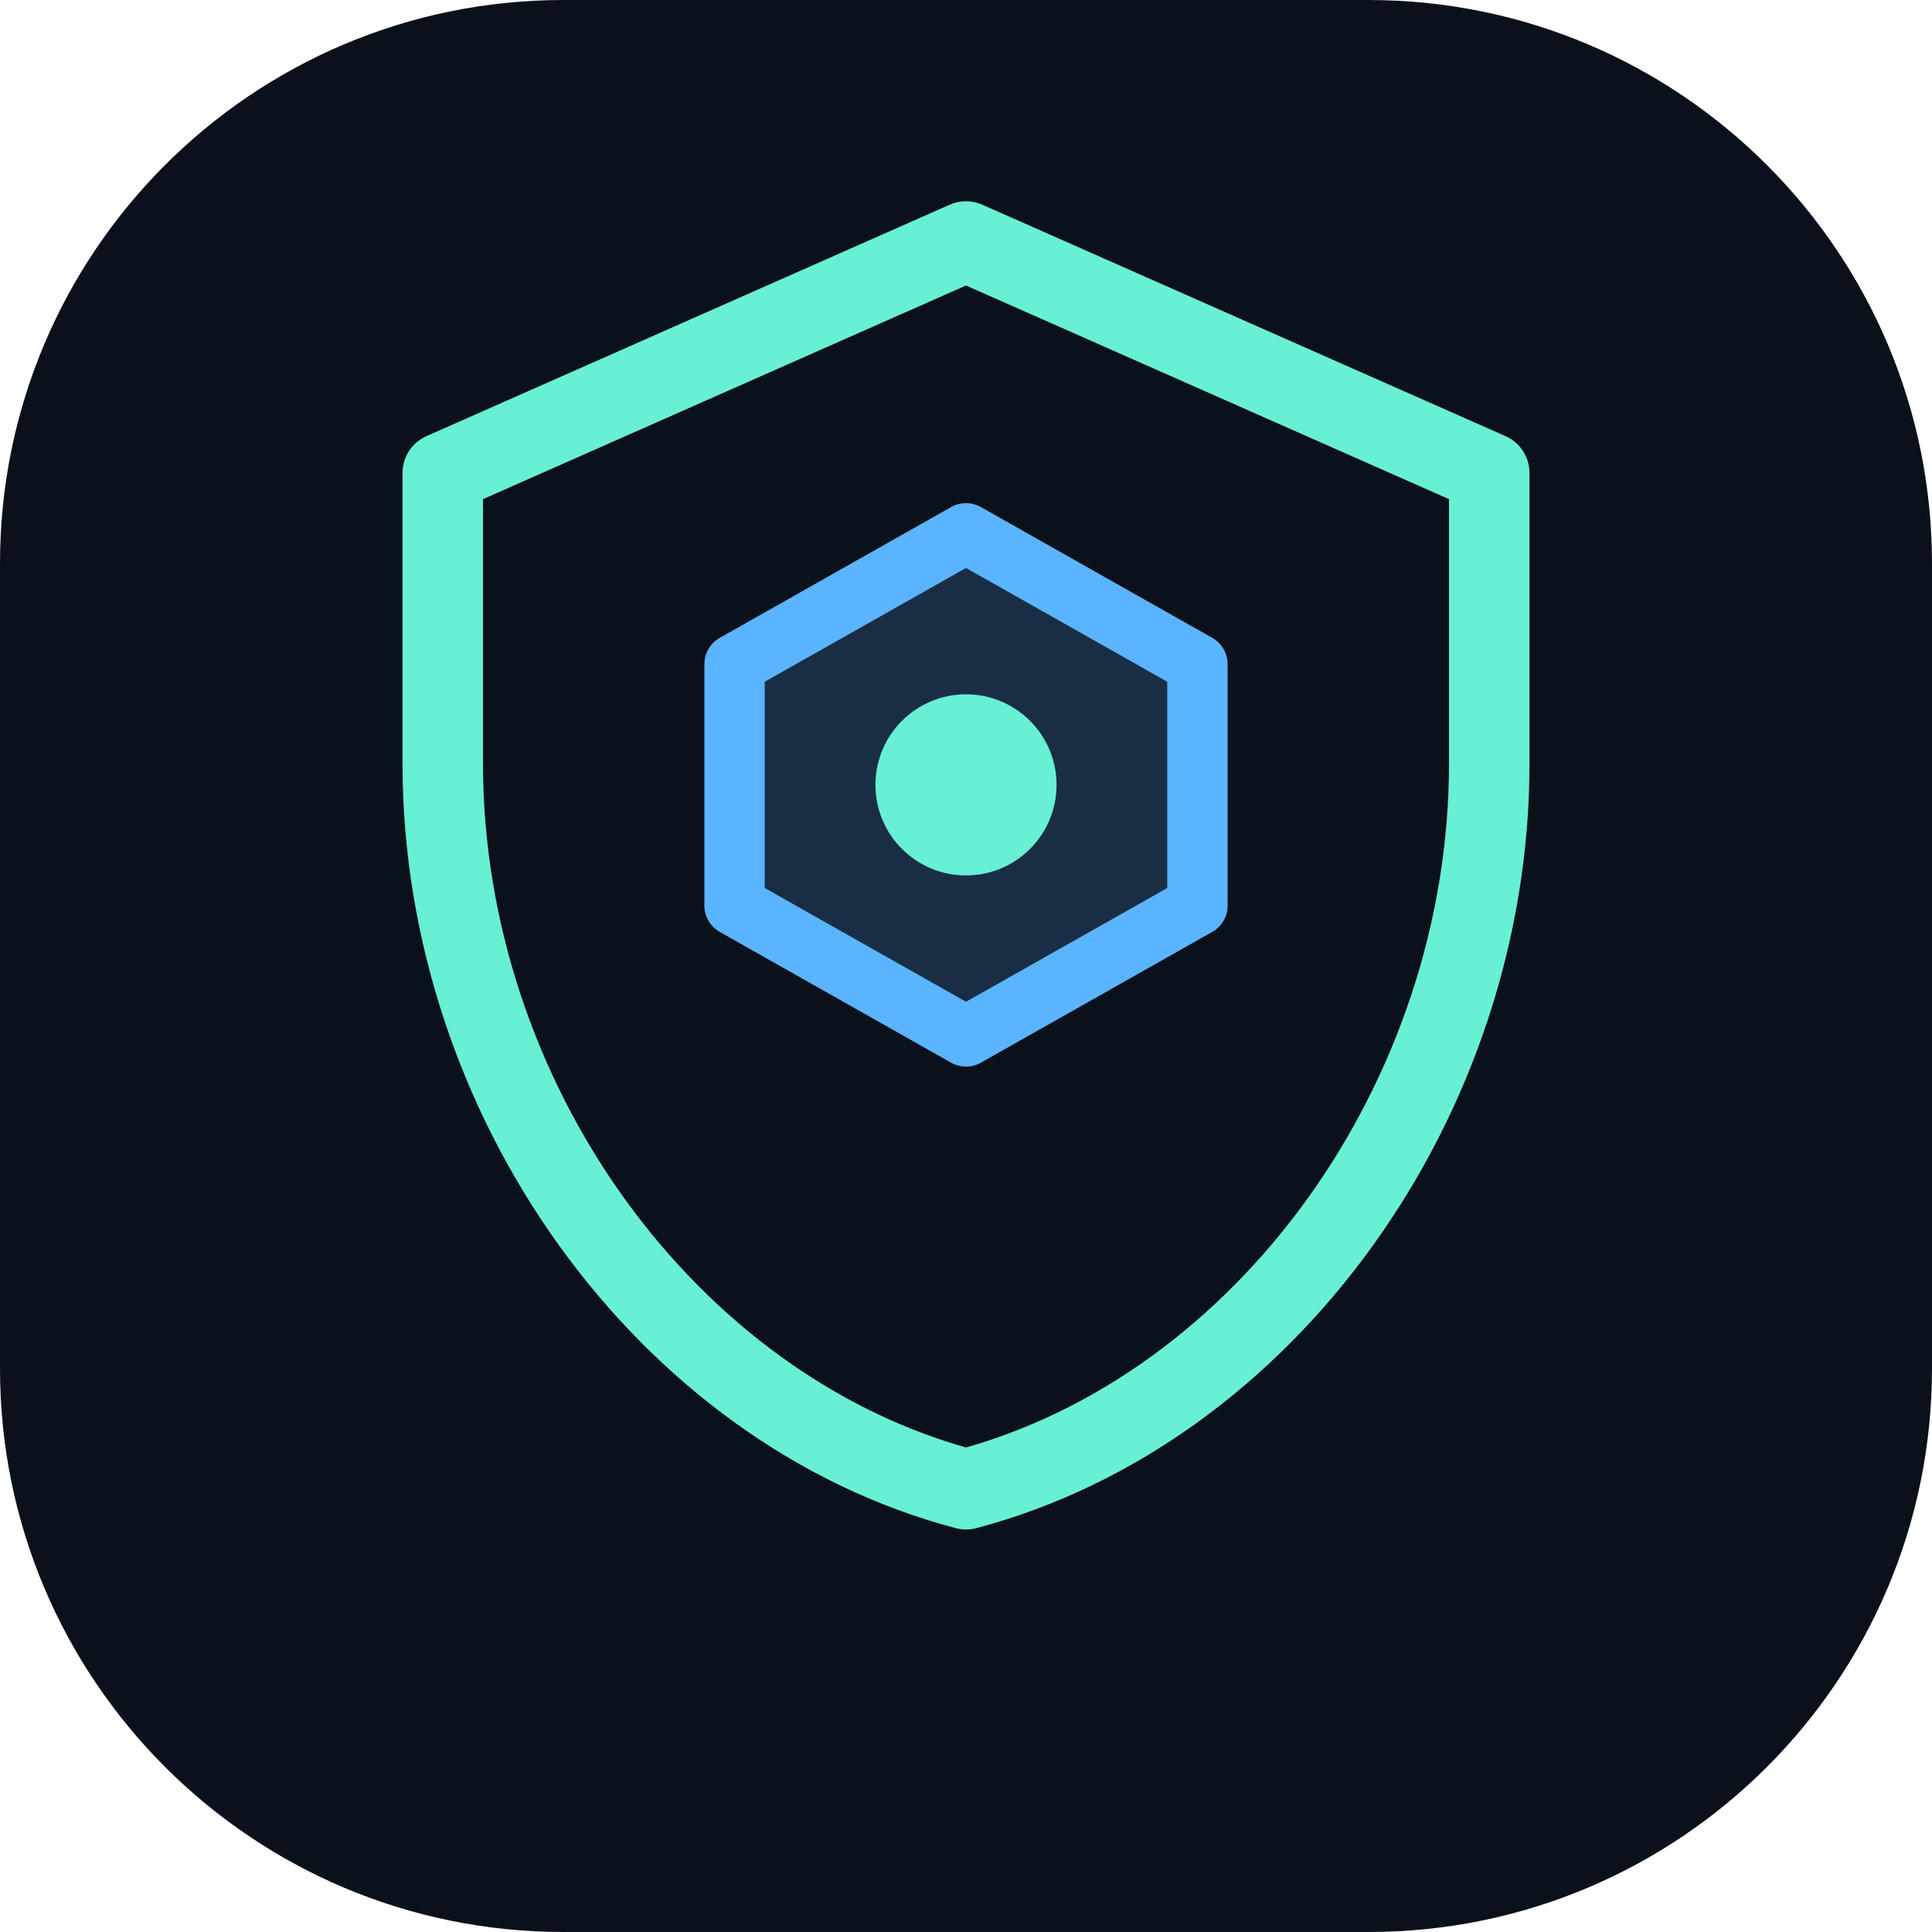
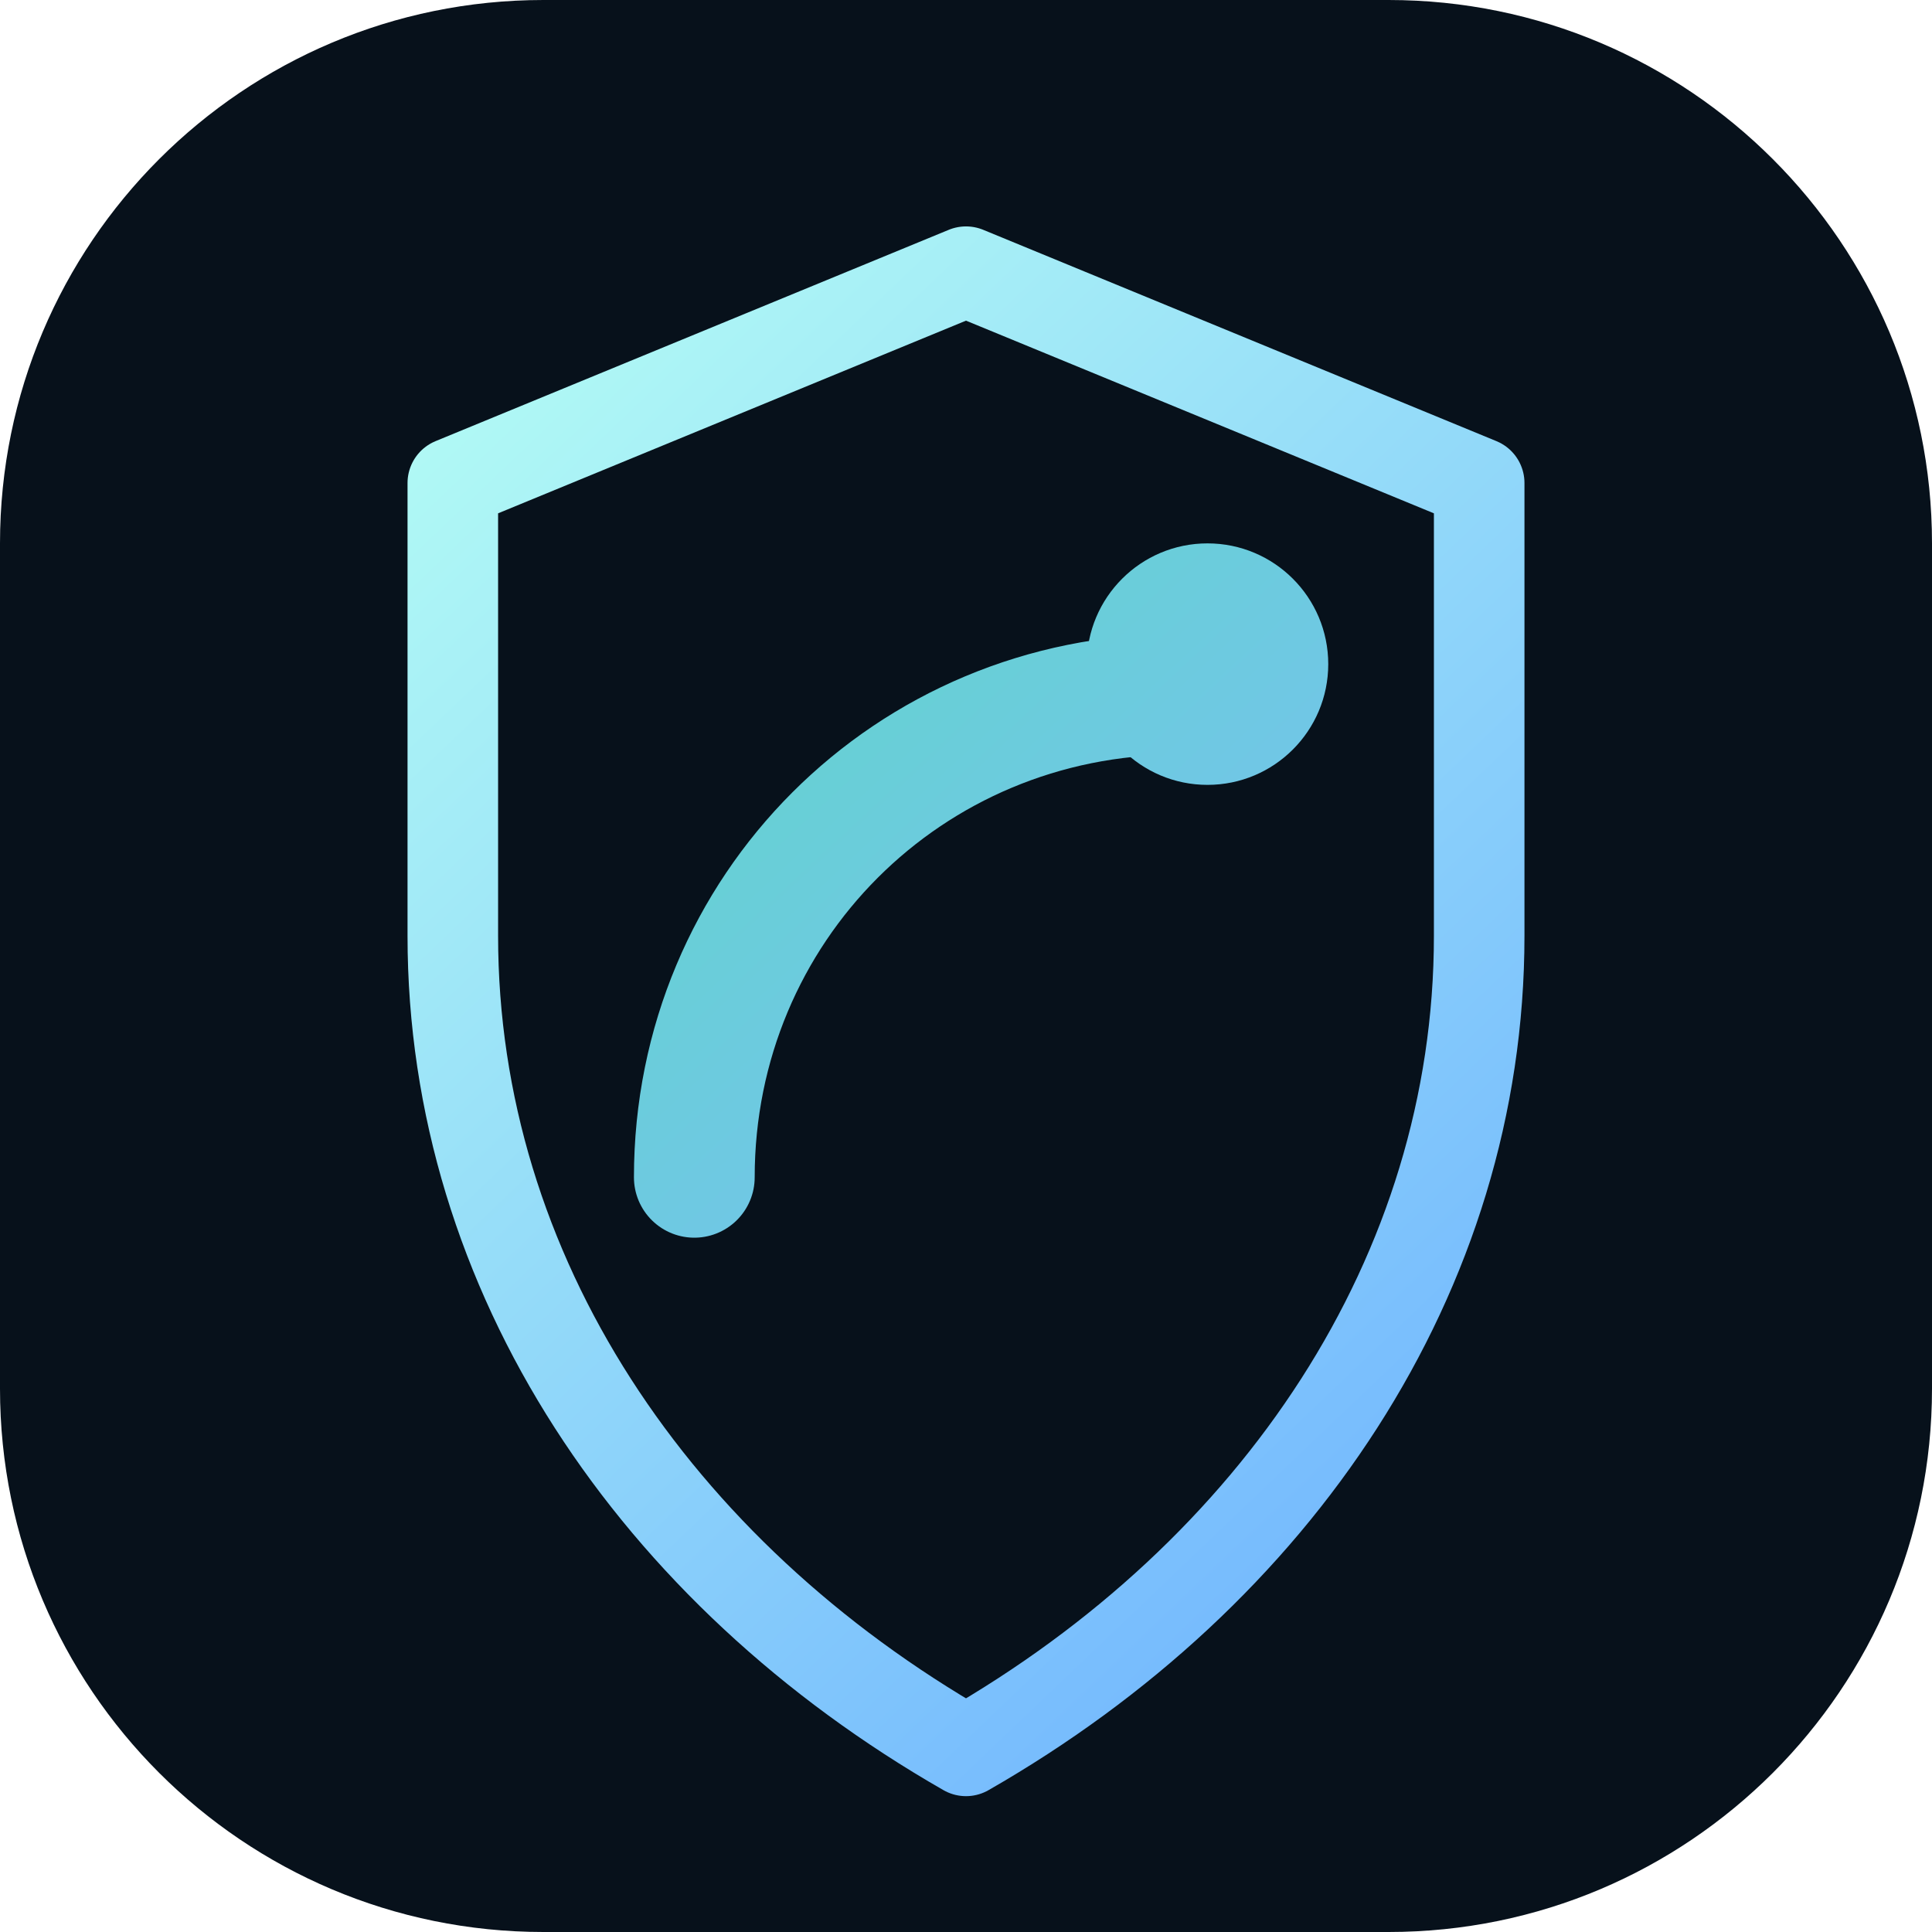
- <svg xmlns="http://www.w3.org/2000/svg" width="64" height="64" viewBox="0 0 48 48" fill="none">
-   <rect width="48" height="48" rx="14" fill="#0B111B" />
-   <path d="M24 6L11 11.75V18.97C11 27.29 16.55 35.03 24 37C31.45 35.03 37 27.29 37 18.97V11.75L24 6Z" stroke="#67F0D4" stroke-width="2" stroke-linecap="round" stroke-linejoin="round" />
-   <path d="M24 13.25L18.25 16.5V22.5L24 25.75L29.75 22.5V16.5L24 13.25Z" fill="#5AB4FF" fill-opacity="0.18" stroke="#5AB4FF" stroke-width="1.5" stroke-linecap="round" stroke-linejoin="round" />
-   <circle cx="24" cy="19.5" r="2.25" fill="#67F0D4" />
+ <svg xmlns="http://www.w3.org/2000/svg" width="64" height="64" viewBox="0 0 64 64" fill="none">
+   <rect width="64" height="64" rx="18" fill="#07111B" />
+   <path d="M32 9L49 16V31C49 42.2 42.3 52.1 32 58C21.7 52.1 15 42.2 15 31V16L32 9Z" stroke="url(#frame)" stroke-width="3" stroke-linejoin="round" />
+   <path d="M23 39C23 30.1 30.1 23 39 23" stroke="url(#core)" stroke-width="4" stroke-linecap="round" />
+   <circle cx="40" cy="22" r="4" fill="url(#core)" />
+   <defs>
+     <linearGradient id="frame" x1="12" y1="10" x2="54" y2="54" gradientUnits="userSpaceOnUse">
+       <stop stop-color="#B6FFF4" />
+       <stop offset="1" stop-color="#6BAFFF" />
+     </linearGradient>
+     <linearGradient id="core" x1="20" y1="18" x2="45" y2="45" gradientUnits="userSpaceOnUse">
+       <stop stop-color="#5FD8C6" />
+       <stop offset="1" stop-color="#7EB9FF" />
+     </linearGradient>
+   </defs>
</svg>
